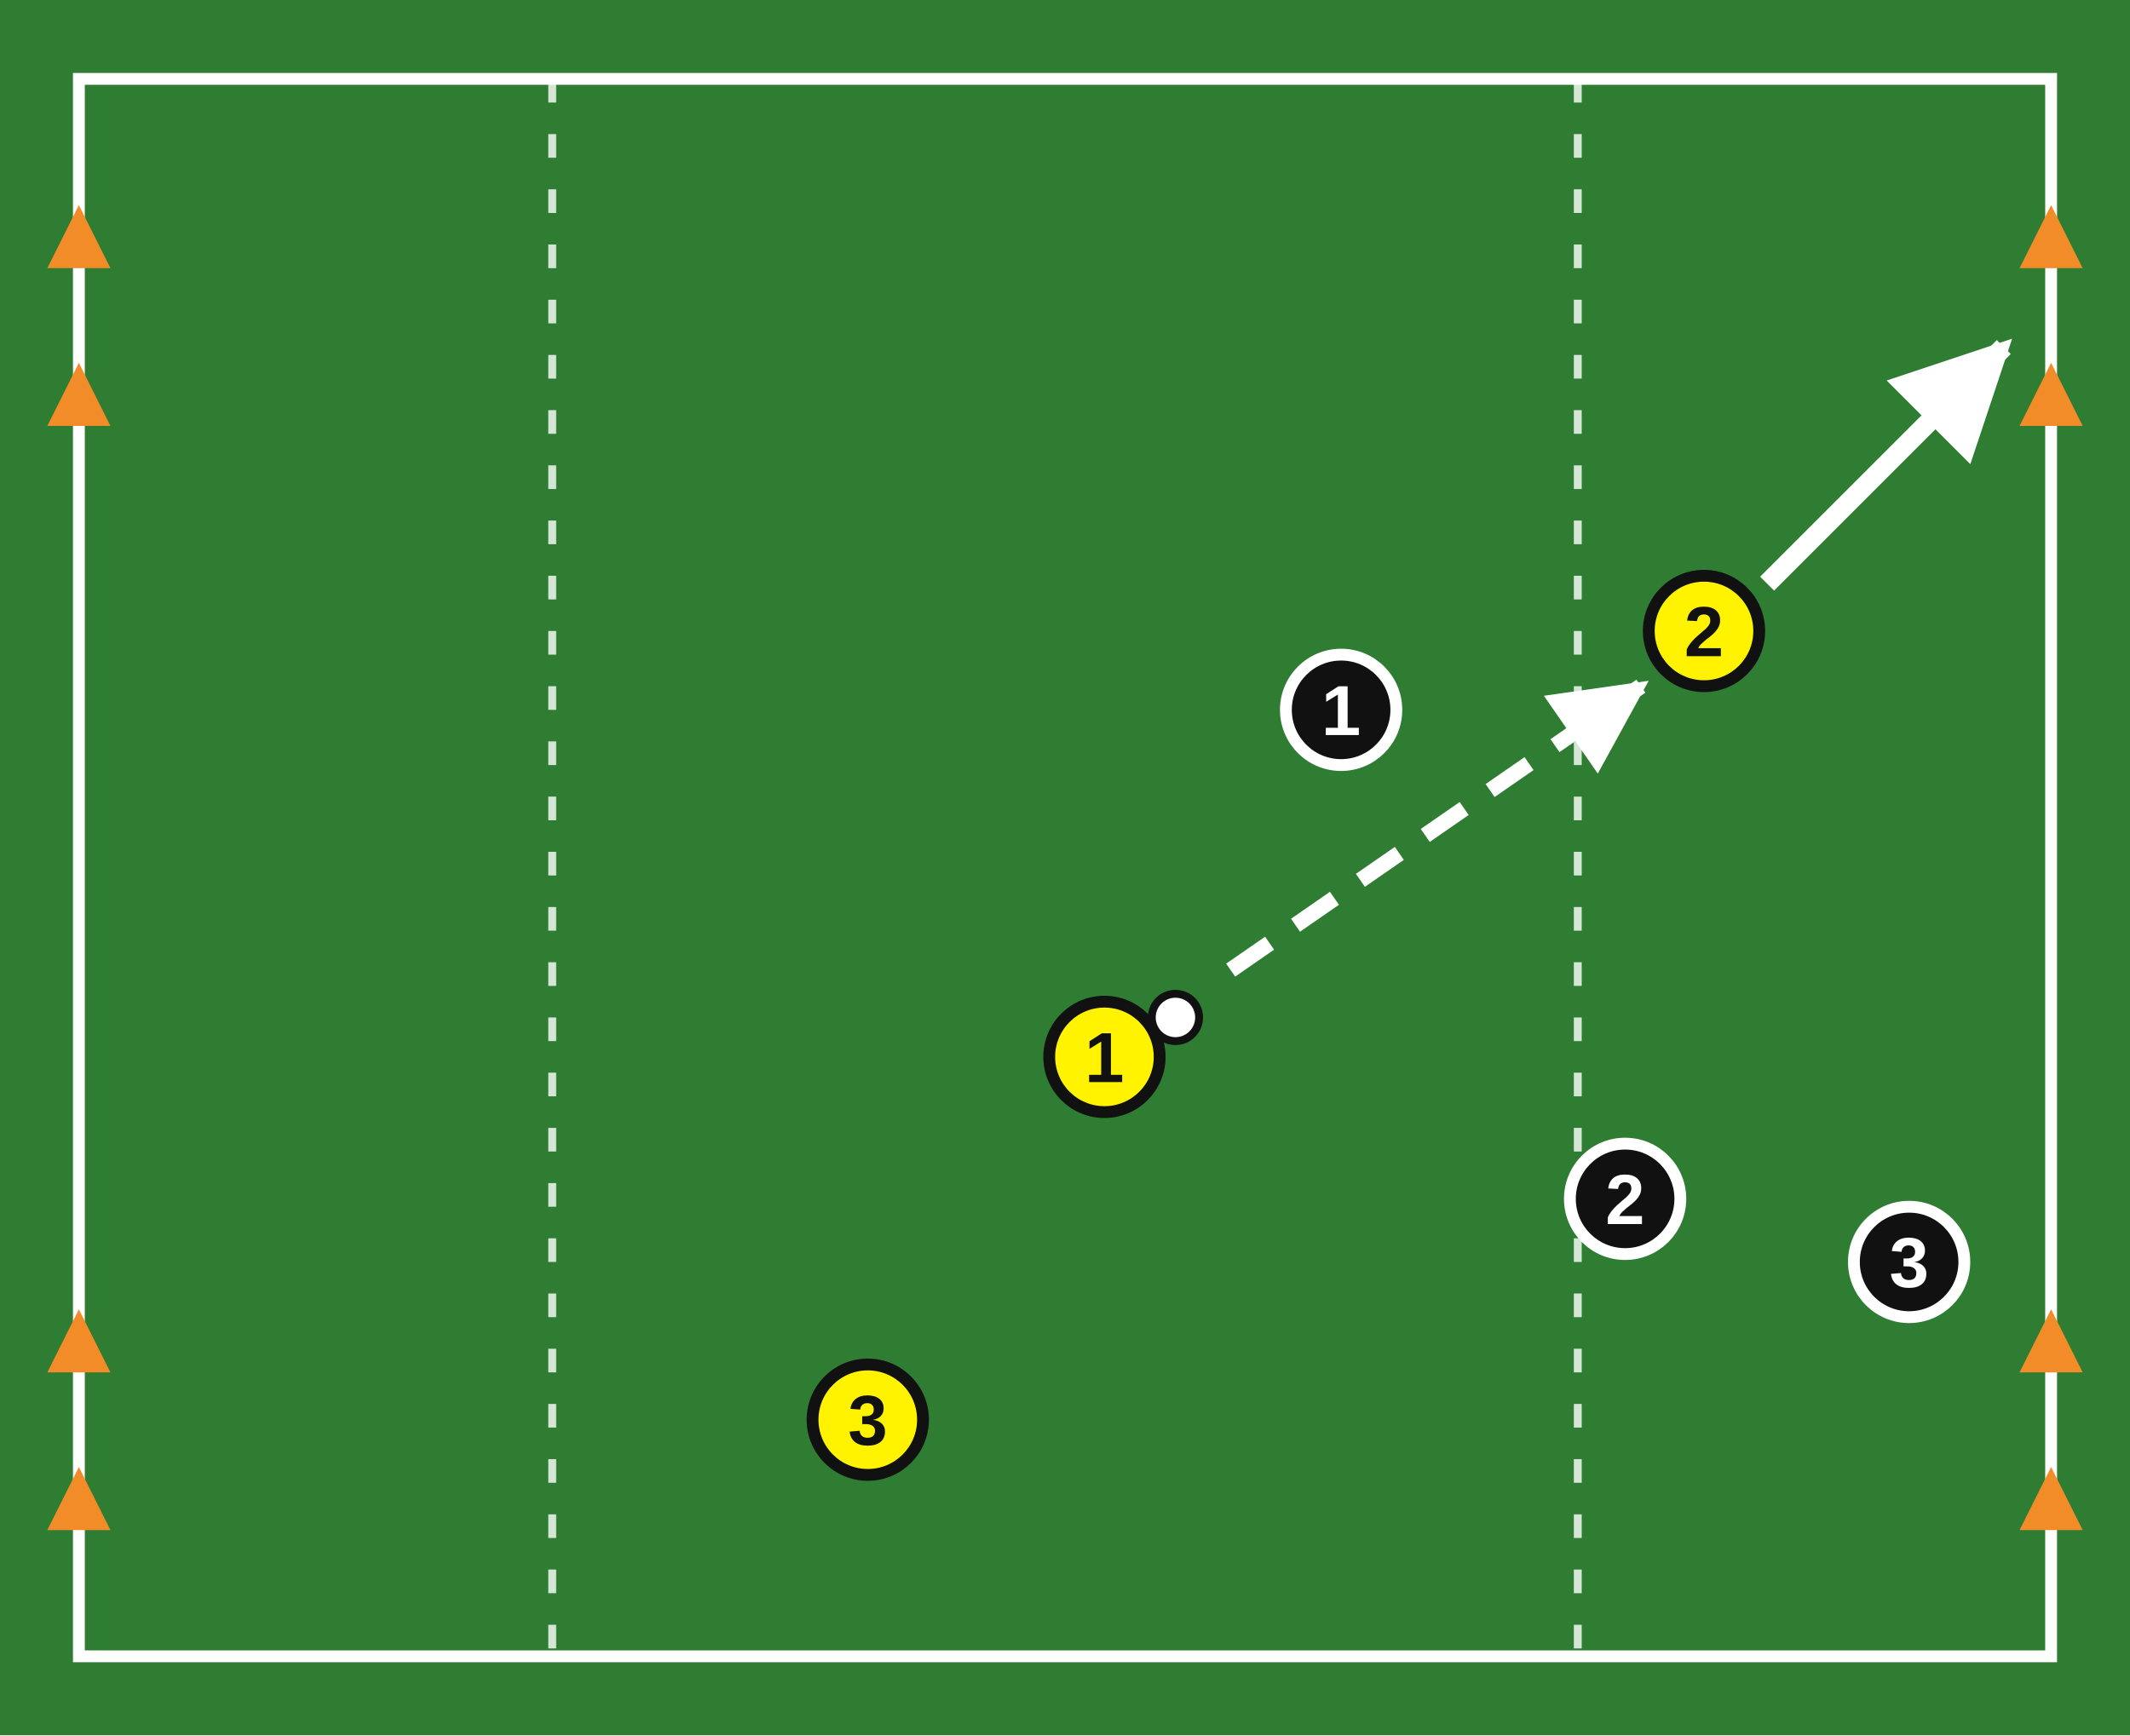
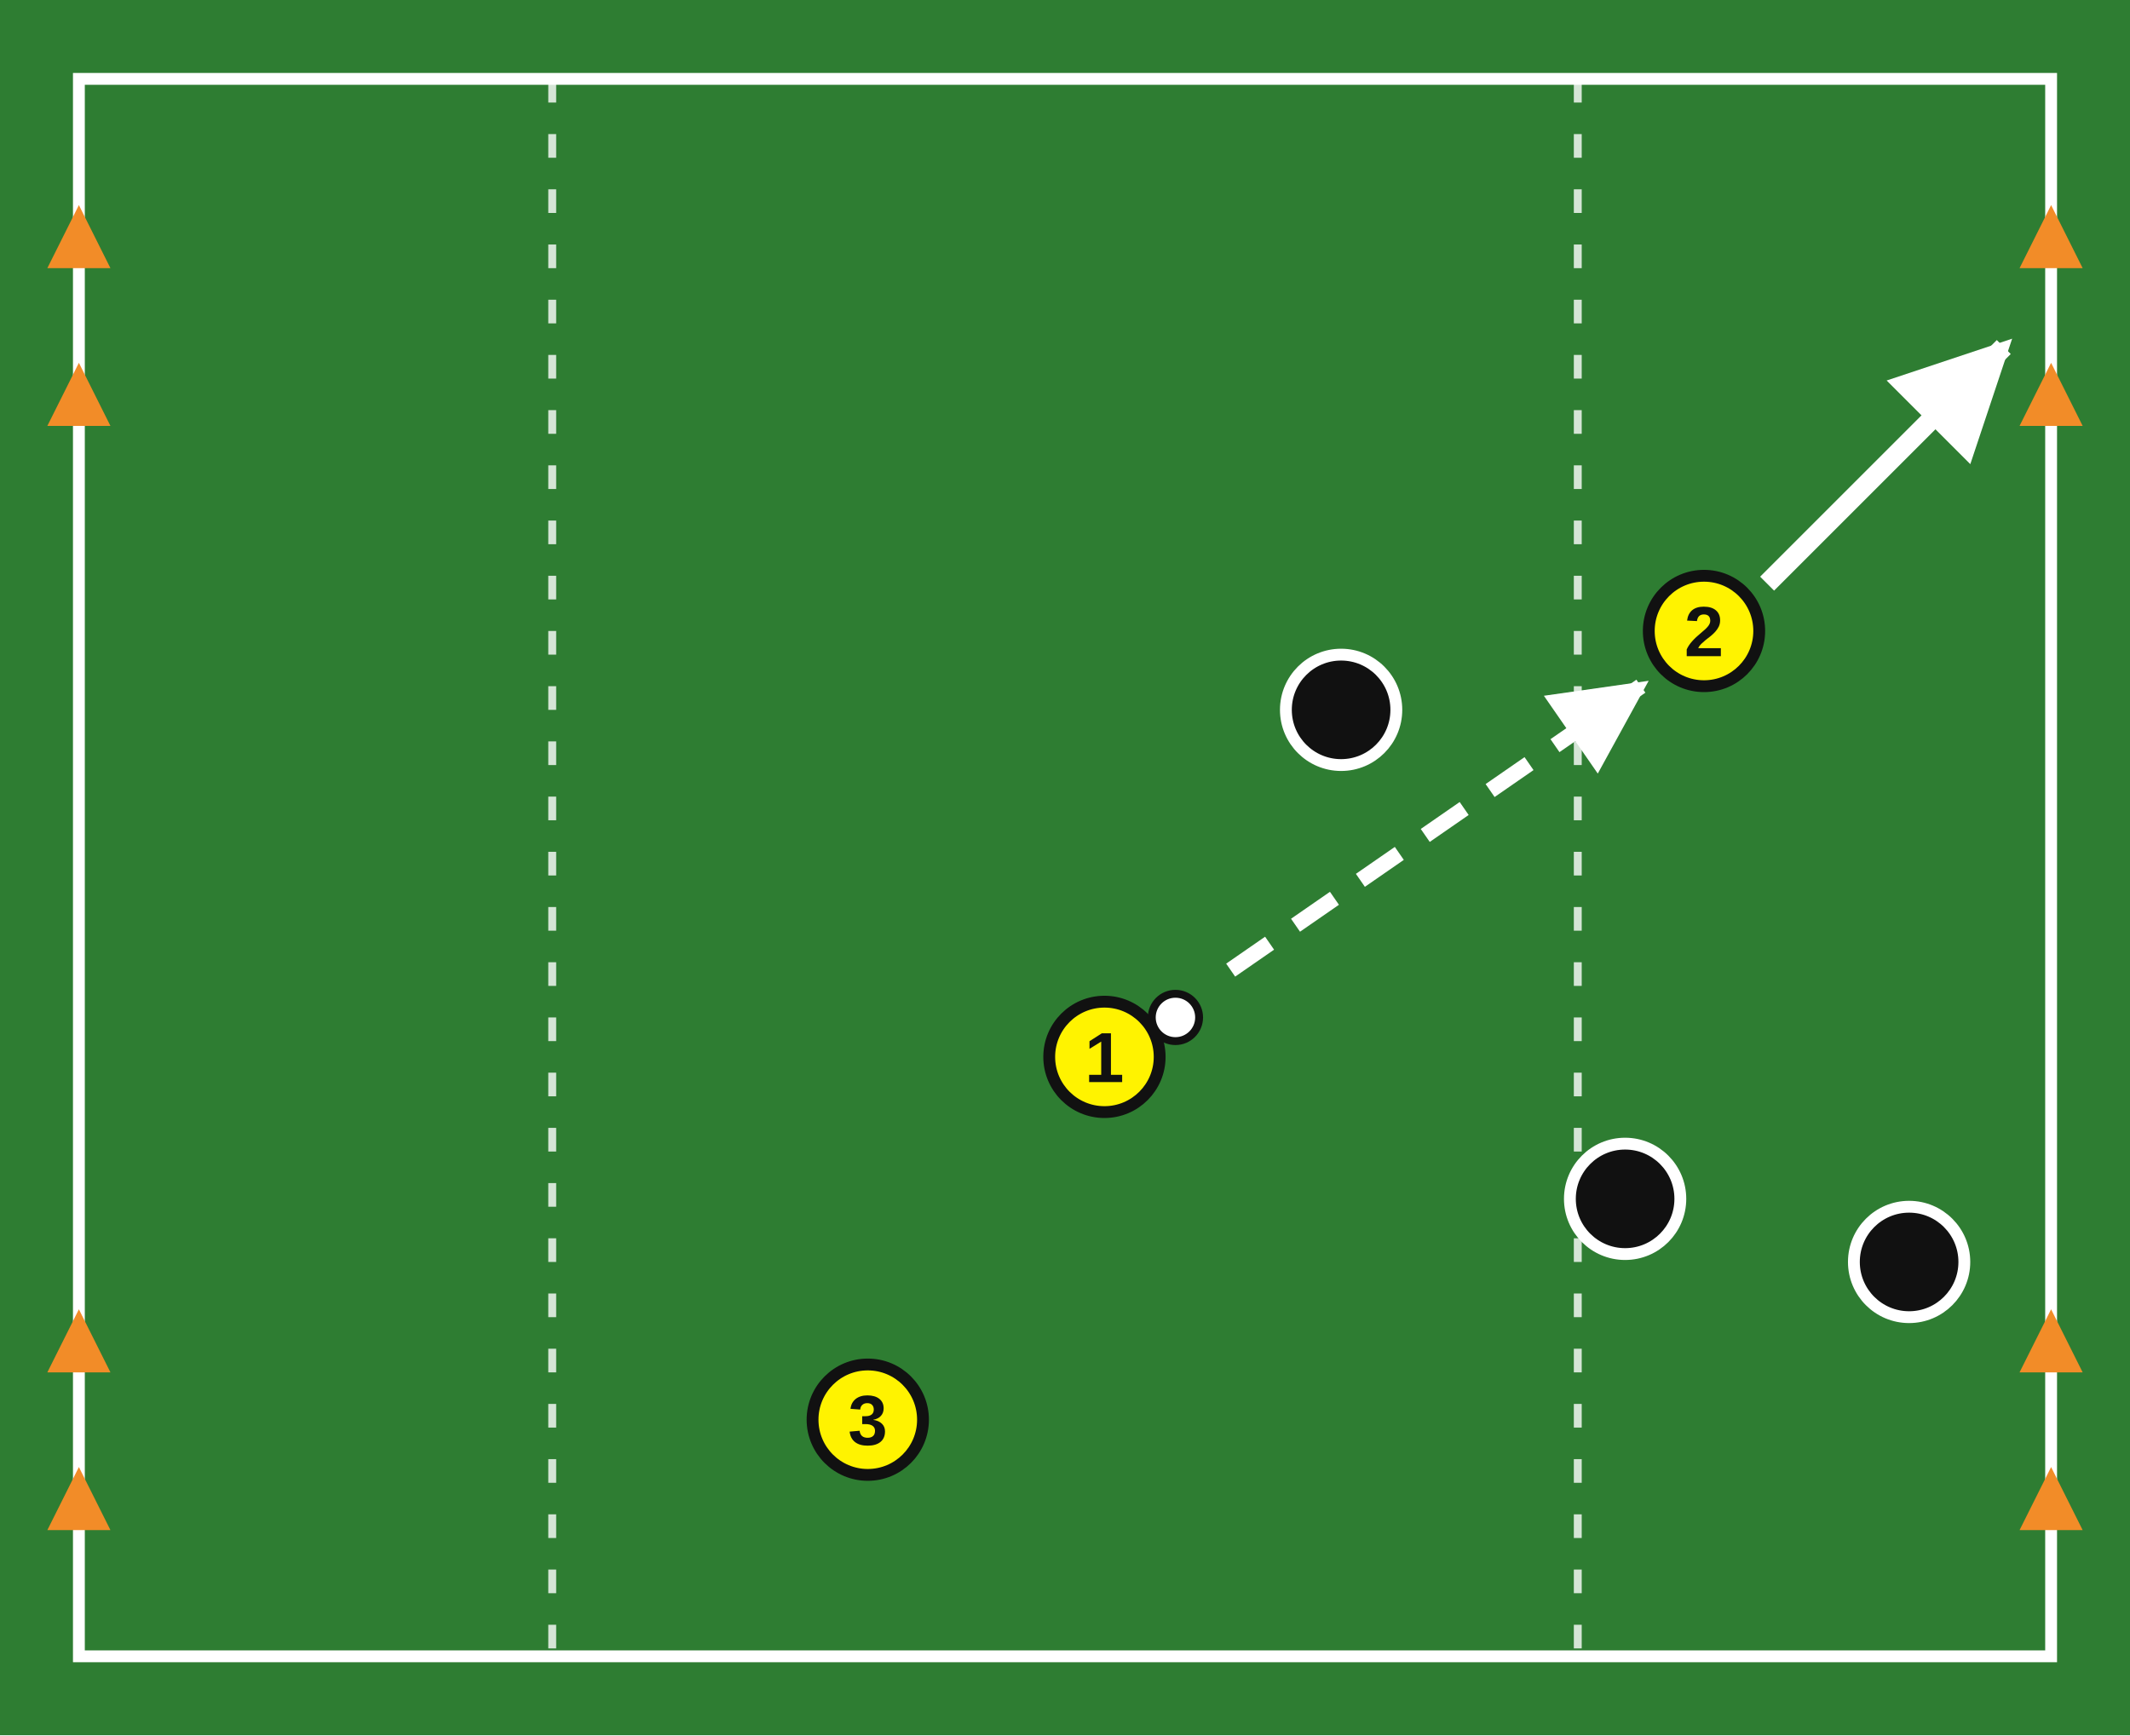
<svg xmlns="http://www.w3.org/2000/svg" viewBox="-10 -10 270 220" role="img">
  <defs>
    <marker id="pfeil-weiss" viewBox="0 0 10 10" refX="9" refY="5" markerWidth="6" markerHeight="6" orient="auto-start-reverse">
      <path d="M0,0 L10,5 L0,10 z" fill="#fff" />
    </marker>
    <marker id="pfeil-gelb" viewBox="0 0 10 10" refX="9" refY="5" markerWidth="6" markerHeight="6" orient="auto-start-reverse">
      <path d="M0,0 L10,5 L0,10 z" fill="#FFF300" />
    </marker>
    <marker id="pfeil-schwarz" viewBox="0 0 10 10" refX="9" refY="5" markerWidth="6" markerHeight="6" orient="auto-start-reverse">
      <path d="M0,0 L10,5 L0,10 z" fill="#111" />
    </marker>
  </defs>
  <rect x="-10" y="-10" width="270" height="220" fill="#2E7D32" />
  <rect x="0" y="0" width="250" height="200" fill="none" stroke="#fff" stroke-width="1.5" />
  <line x1="60" y1="0" x2="60" y2="200" stroke="#fff" stroke-width="1" stroke-dasharray="3 4" opacity=".8" />
  <line x1="190" y1="0" x2="190" y2="200" stroke="#fff" stroke-width="1" stroke-dasharray="3 4" opacity=".8" />
  <g fill="#F28C28">
    <polygon points="0,16 4,24 -4,24" />
    <polygon points="0,36 4,44 -4,44" />
    <polygon points="0,156 4,164 -4,164" />
    <polygon points="0,176 4,184 -4,184" />
    <polygon points="250,16 254,24 246,24" />
    <polygon points="250,36 254,44 246,44" />
    <polygon points="250,156 254,164 246,164" />
    <polygon points="250,176 254,184 246,184" />
  </g>
  <path d="M146,113 L198,77" fill="none" stroke="#fff" stroke-width="2" stroke-dasharray="6 4" marker-end="url(#pfeil-weiss)" />
  <path d="M214,64 L244,34" fill="none" stroke="#fff" stroke-width="2.5" marker-end="url(#pfeil-weiss)" />
  <g fill="#111" stroke="#fff" stroke-width="1.5">
    <circle cx="160" cy="80" r="7" />
    <circle cx="196" cy="142" r="7" />
    <circle cx="232" cy="150" r="7" />
  </g>
  <g fill="#FFF300" stroke="#111" stroke-width="1.5">
    <circle cx="130" cy="124" r="7" />
    <circle cx="206" cy="70" r="7" />
    <circle cx="100" cy="170" r="7" />
  </g>
  <g font-family="Arial, sans-serif" font-size="9" font-weight="700" fill="#111" text-anchor="middle">
    <text x="130" y="127.2">1</text>
    <text x="206" y="73.2">2</text>
    <text x="100" y="173.2">3</text>
  </g>
-   <g font-family="Arial, sans-serif" font-size="9" font-weight="700" fill="#fff" text-anchor="middle">
-     <text x="160" y="83.2">1</text>
-     <text x="196" y="145.2">2</text>
-     <text x="232" y="153.2">3</text>
-   </g>
  <circle cx="139" cy="119" r="3" fill="#fff" stroke="#111" stroke-width="1" />
</svg>
